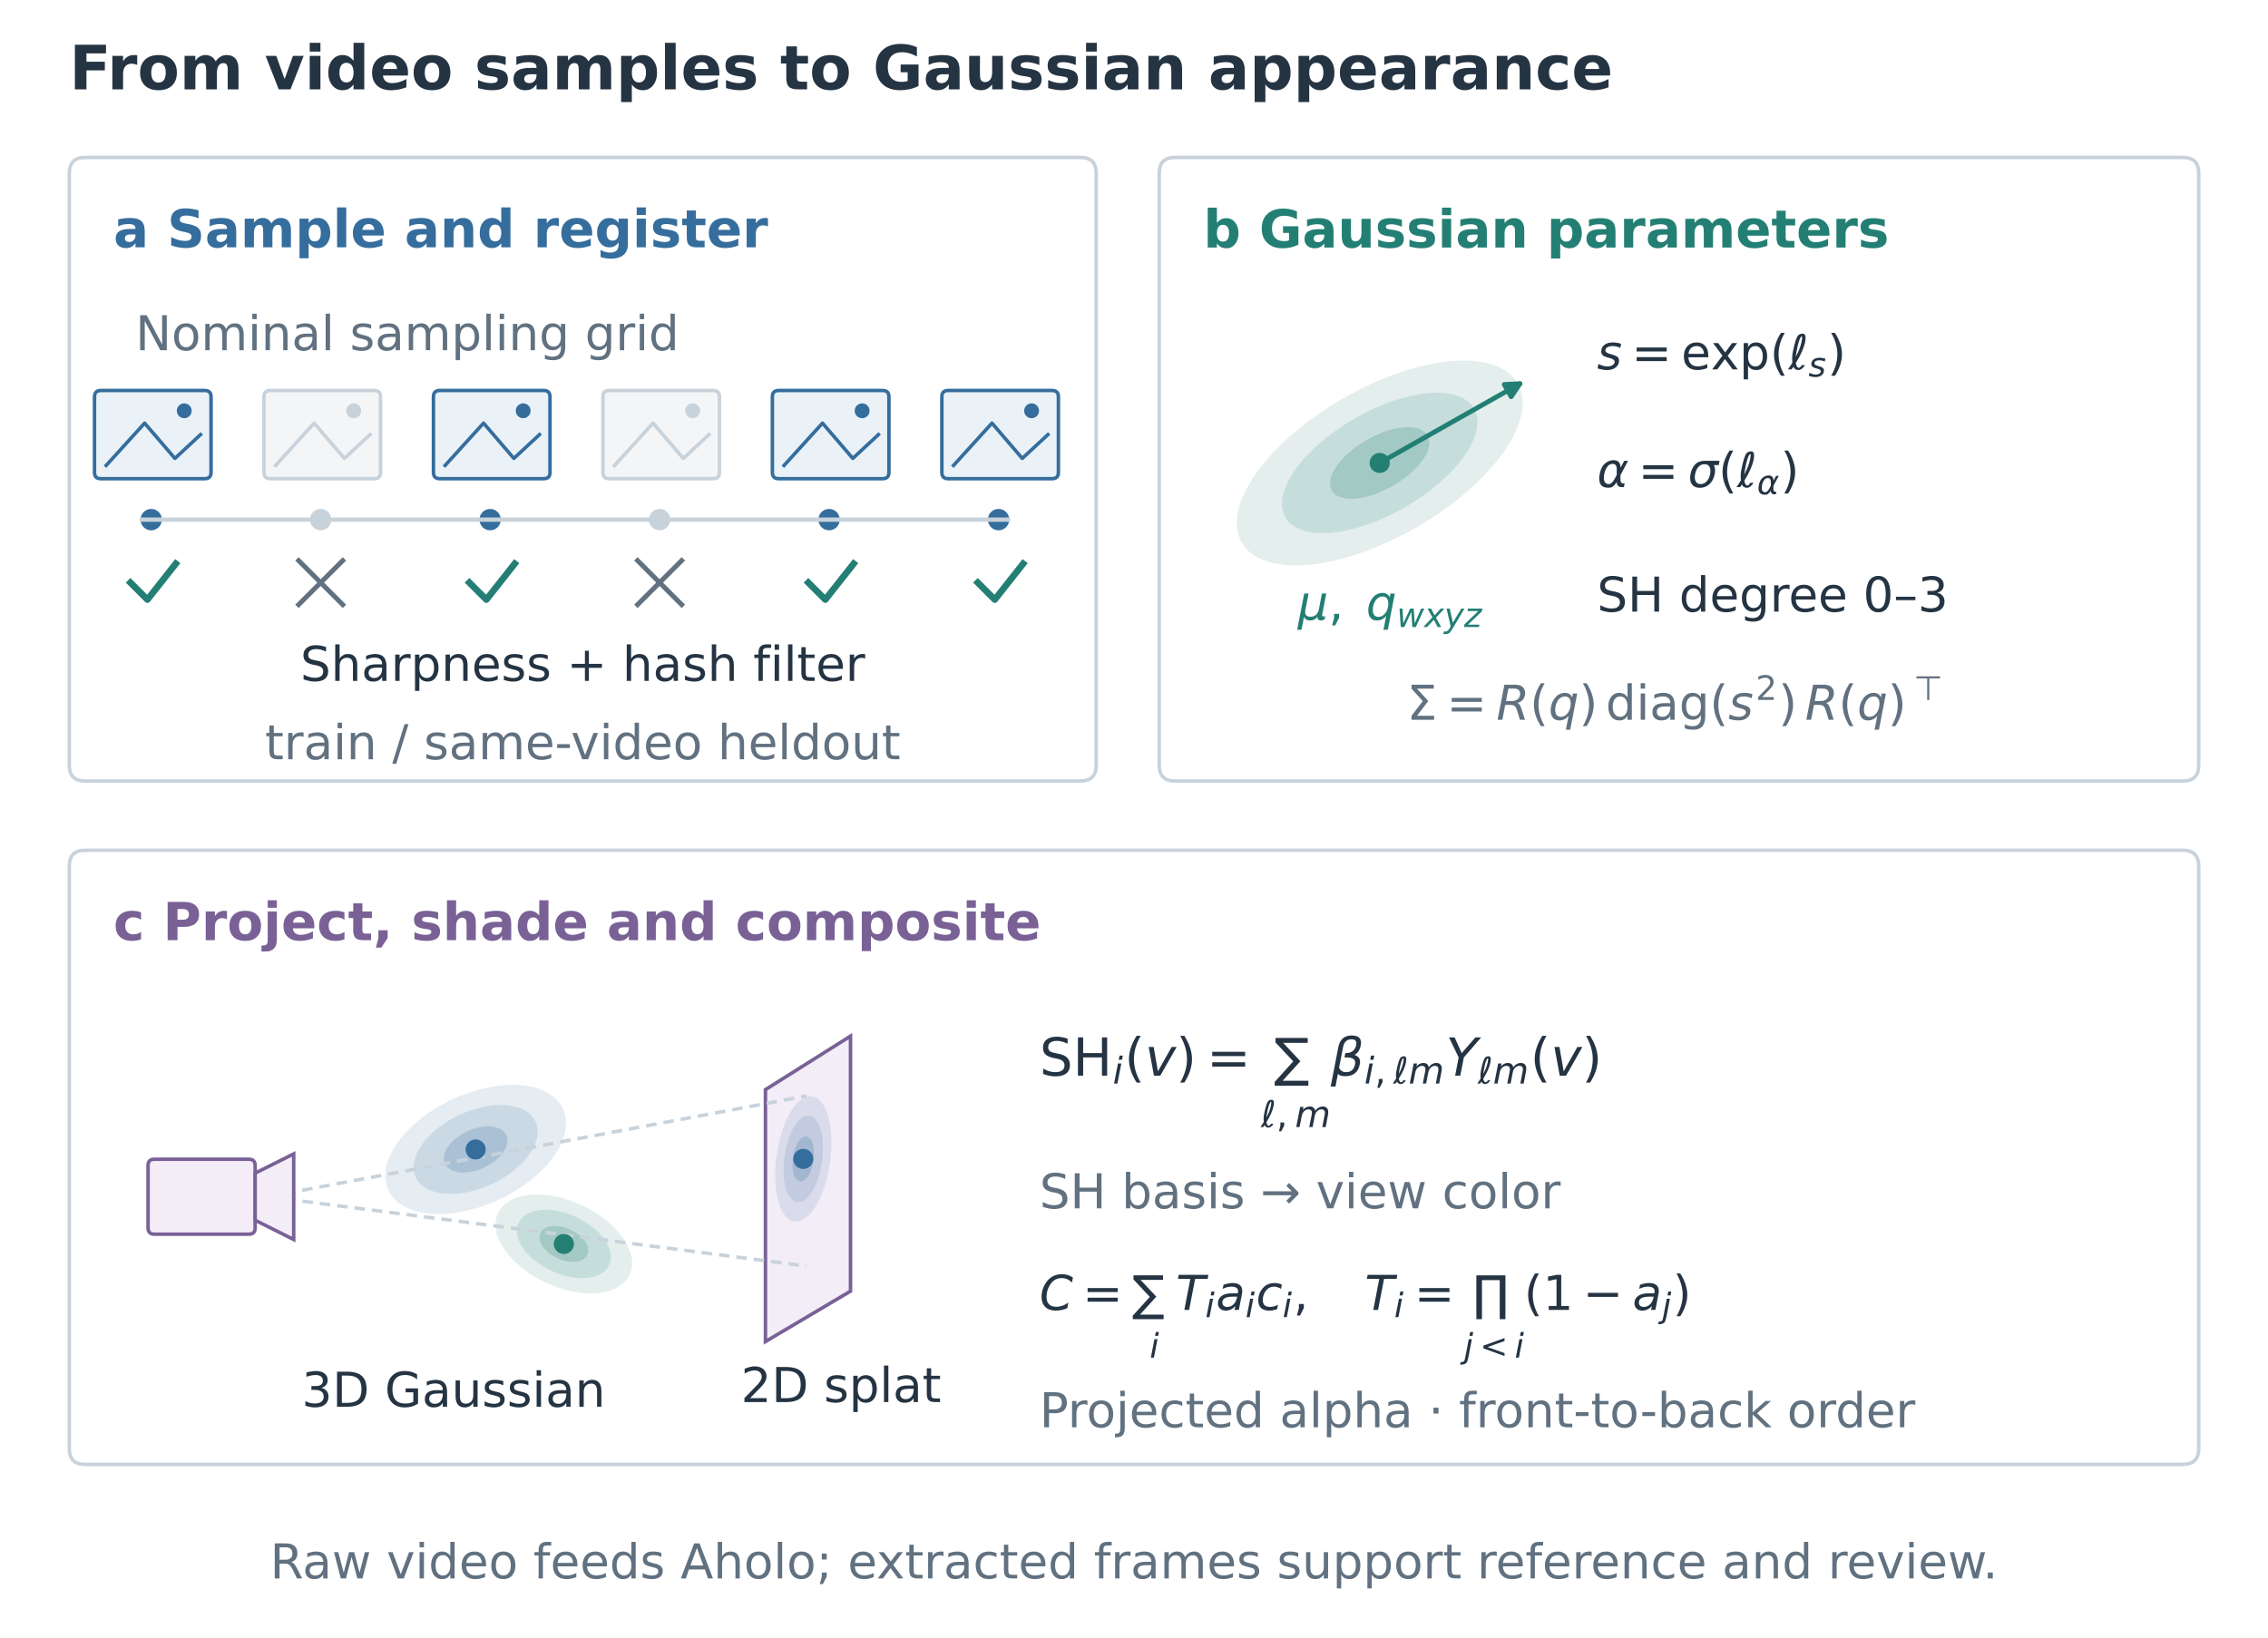
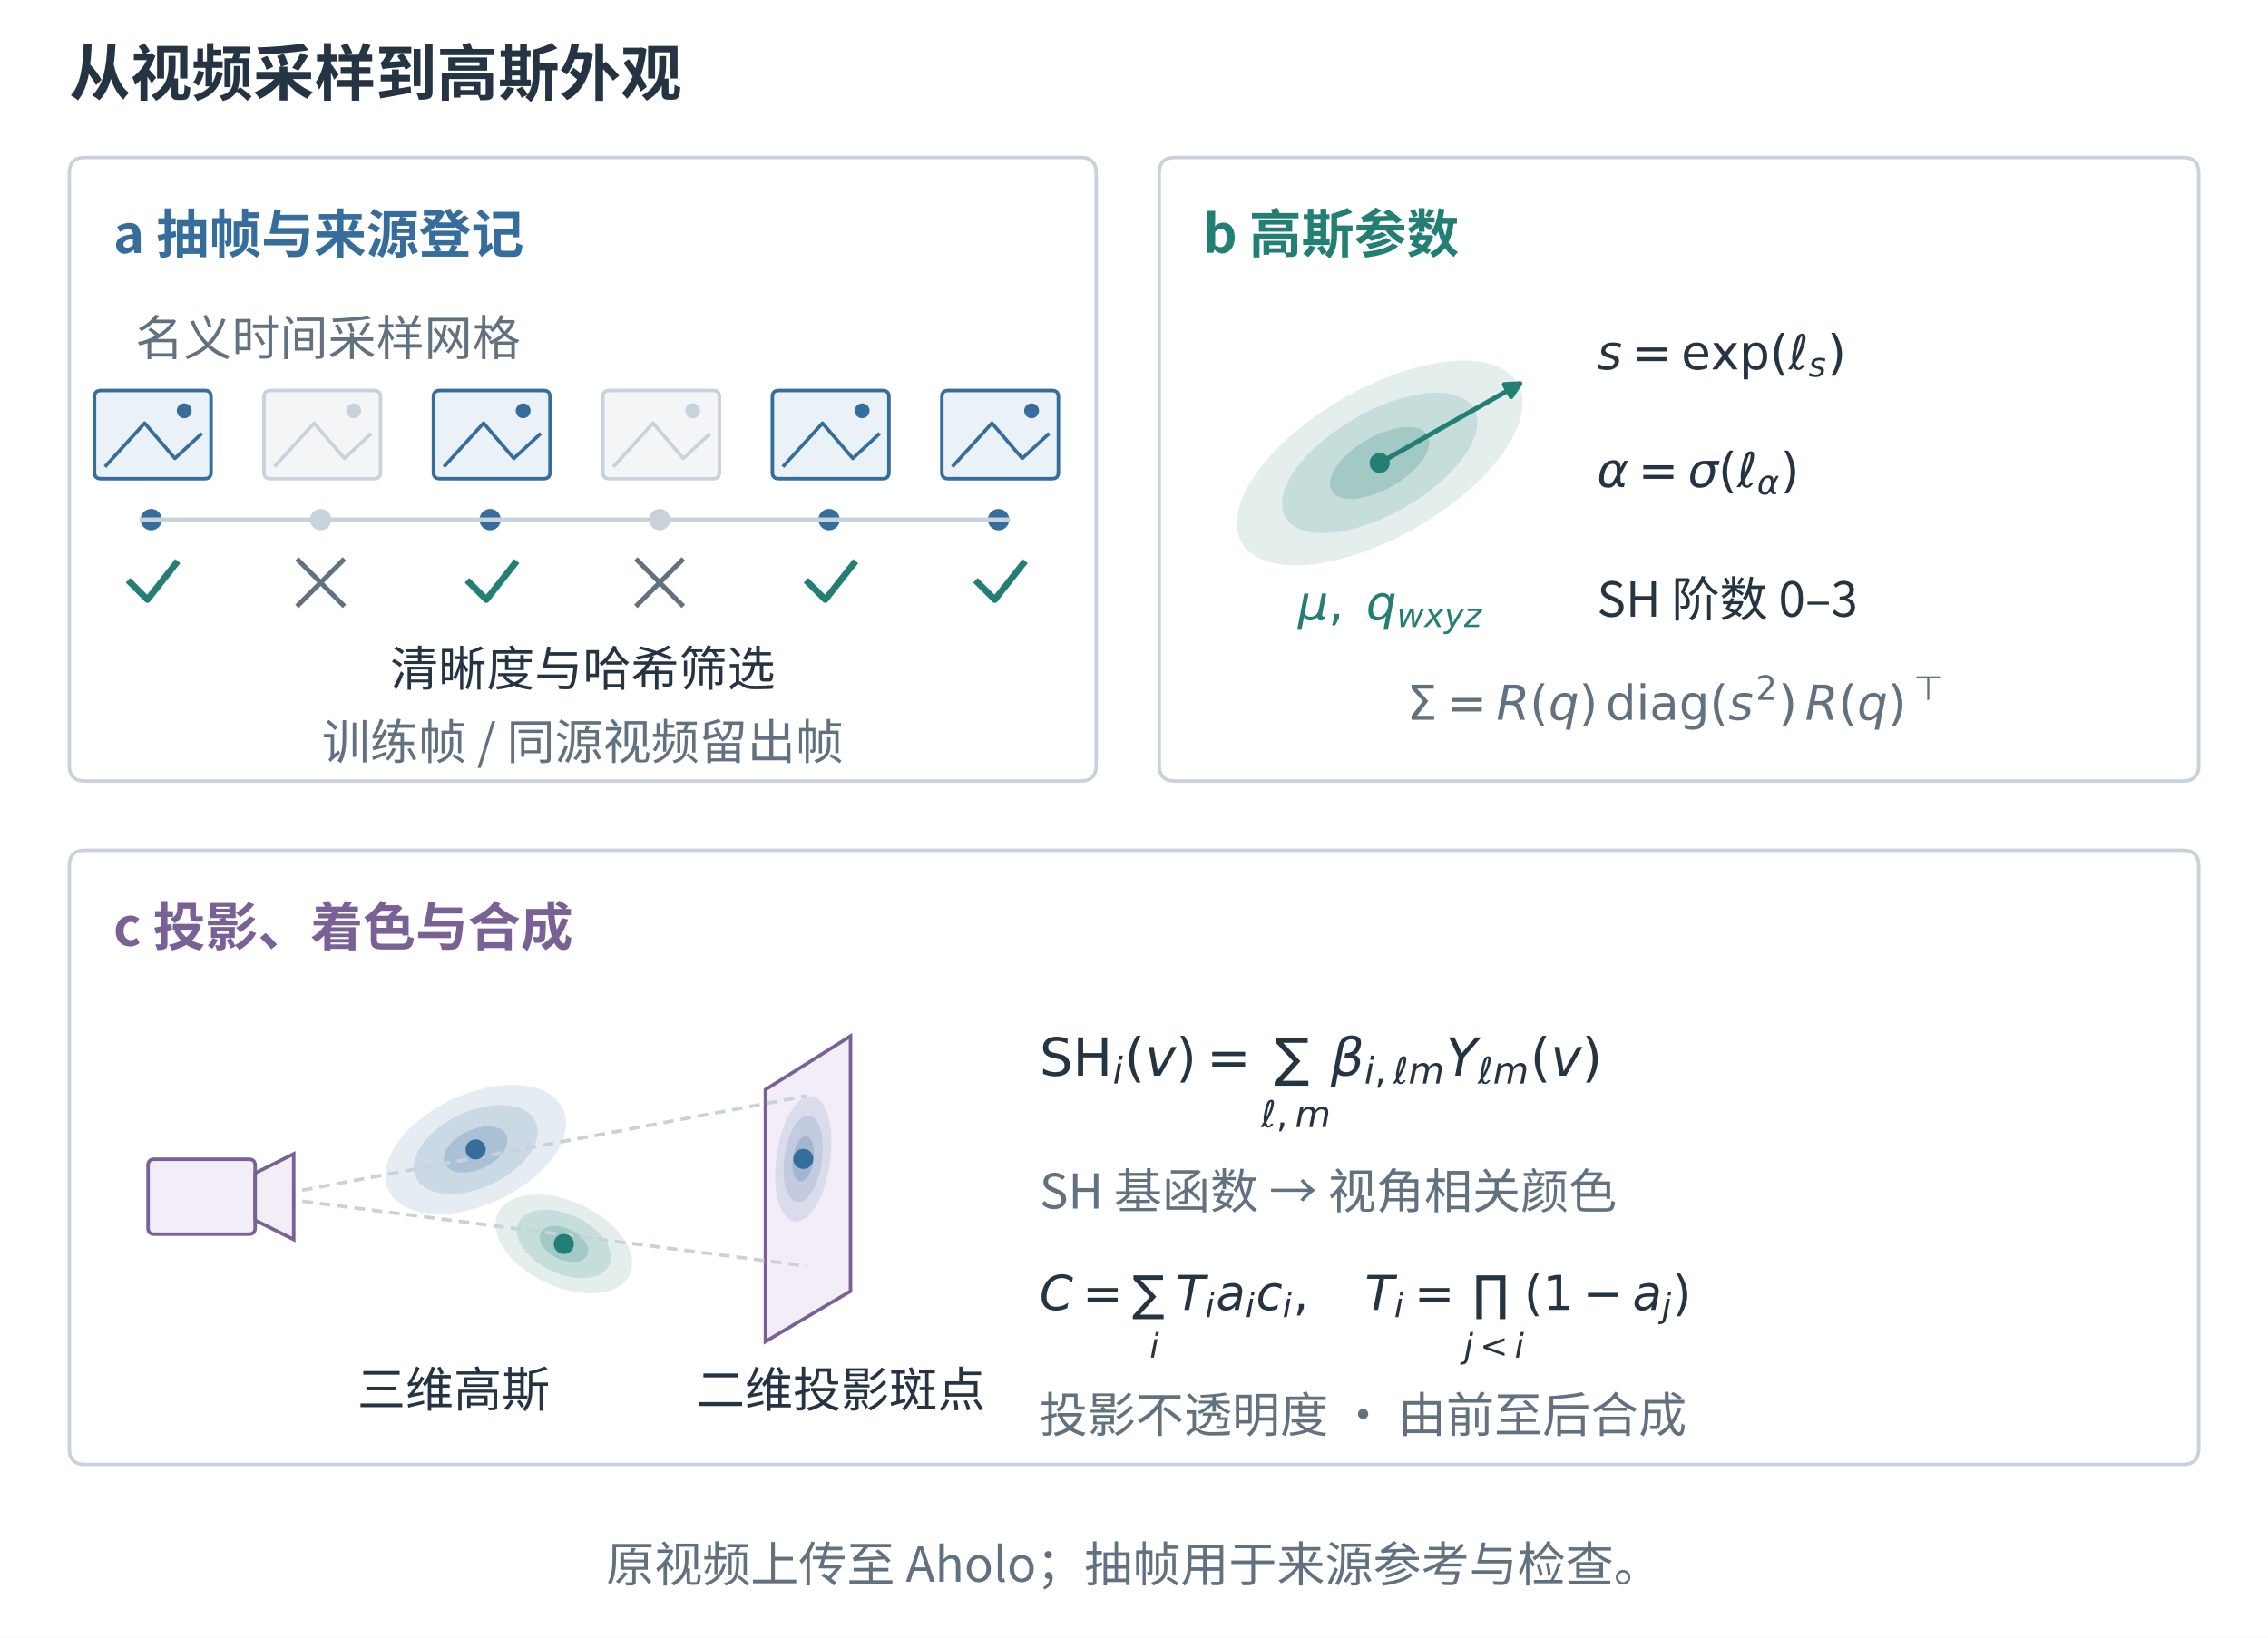
<svg xmlns="http://www.w3.org/2000/svg" width="518.4pt" height="374.4pt" viewBox="0 0 518.4 374.4" version="1.1">
  <defs>
    <style type="text/css">*{stroke-linejoin: round; stroke-linecap: butt}</style>
  </defs>
  <g id="figure_1">
    <g id="patch_1">
      <path d="M 0 374.4 L 518.4 374.4 L 518.4 0 L 0 0 z " style="fill: #ffffff" />
    </g>
    <g id="axes_1">
      <g id="patch_2">
        <path d="M 19.44 178.56 L 246.96 178.56 Q 250.56 178.56 250.56 174.96 L 250.56 39.6 Q 250.56 36 246.96 36 L 19.44 36 Q 15.84 36 15.84 39.6 L 15.84 174.96 Q 15.84 178.56 19.44 178.56 z " clip-path="url(#pab7b0f6d54)" style="fill: #ffffff; stroke: #c8d2db; stroke-width: 0.8; stroke-linejoin: miter" />
      </g>
      <g id="patch_3">
        <path d="M 268.56 178.56 L 498.96 178.56 Q 502.56 178.56 502.56 174.96 L 502.56 39.6 Q 502.56 36 498.96 36 L 268.56 36 Q 264.96 36 264.96 39.6 L 264.96 174.96 Q 264.96 178.56 268.56 178.56 z " clip-path="url(#pab7b0f6d54)" style="fill: #ffffff; stroke: #c8d2db; stroke-width: 0.8; stroke-linejoin: miter" />
      </g>
      <g id="patch_4">
        <path d="M 19.44 334.8 L 498.96 334.8 Q 502.56 334.8 502.56 331.2 L 502.56 198 Q 502.56 194.4 498.96 194.4 L 19.44 194.4 Q 15.84 194.4 15.84 198 L 15.84 331.2 Q 15.84 334.8 19.44 334.8 z " clip-path="url(#pab7b0f6d54)" style="fill: #ffffff; stroke: #c8d2db; stroke-width: 0.8; stroke-linejoin: miter" />
      </g>
      <g id="patch_5">
        <path d="M 23.04 109.44 L 46.8 109.44 Q 48.24 109.44 48.24 108 L 48.24 90.72 Q 48.24 89.28 46.8 89.28 L 23.04 89.28 Q 21.6 89.28 21.6 90.72 L 21.6 108 Q 21.6 109.44 23.04 109.44 z " clip-path="url(#pab7b0f6d54)" style="fill: #eaf2f8; stroke: #356d9d; stroke-width: 0.8; stroke-linejoin: miter" />
      </g>
      <g id="patch_6">
        <path d="M 34.56 120.744 C 35.076 120.744 35.57 120.539 35.935 120.175 C 36.299 119.81 36.504 119.316 36.504 118.8 C 36.504 118.284 36.299 117.79 35.935 117.425 C 35.57 117.061 35.076 116.856 34.56 116.856 C 34.044 116.856 33.55 117.061 33.185 117.425 C 32.821 117.79 32.616 118.284 32.616 118.8 C 32.616 119.316 32.821 119.81 33.185 120.175 C 33.55 120.539 34.044 120.744 34.56 120.744 z " clip-path="url(#pab7b0f6d54)" style="fill: #356d9d; stroke: #356d9d; stroke-linejoin: miter" />
      </g>
      <g id="patch_7">
        <path d="M 61.776 109.44 L 85.536 109.44 Q 86.976 109.44 86.976 108 L 86.976 90.72 Q 86.976 89.28 85.536 89.28 L 61.776 89.28 Q 60.336 89.28 60.336 90.72 L 60.336 108 Q 60.336 109.44 61.776 109.44 z " clip-path="url(#pab7b0f6d54)" style="fill: #f3f5f7; stroke: #c8d2db; stroke-width: 0.8; stroke-linejoin: miter" />
      </g>
      <g id="patch_8">
        <path d="M 73.296 120.744 C 73.812 120.744 74.306 120.539 74.671 120.175 C 75.035 119.81 75.24 119.316 75.24 118.8 C 75.24 118.284 75.035 117.79 74.671 117.425 C 74.306 117.061 73.812 116.856 73.296 116.856 C 72.78 116.856 72.286 117.061 71.921 117.425 C 71.557 117.79 71.352 118.284 71.352 118.8 C 71.352 119.316 71.557 119.81 71.921 120.175 C 72.286 120.539 72.78 120.744 73.296 120.744 z " clip-path="url(#pab7b0f6d54)" style="fill: #c8d2db; stroke: #c8d2db; stroke-linejoin: miter" />
      </g>
      <g id="patch_9">
        <path d="M 100.512 109.44 L 124.272 109.44 Q 125.712 109.44 125.712 108 L 125.712 90.72 Q 125.712 89.28 124.272 89.28 L 100.512 89.28 Q 99.072 89.28 99.072 90.72 L 99.072 108 Q 99.072 109.44 100.512 109.44 z " clip-path="url(#pab7b0f6d54)" style="fill: #eaf2f8; stroke: #356d9d; stroke-width: 0.8; stroke-linejoin: miter" />
      </g>
      <g id="patch_10">
        <path d="M 112.032 120.744 C 112.548 120.744 113.042 120.539 113.407 120.175 C 113.771 119.81 113.976 119.316 113.976 118.8 C 113.976 118.284 113.771 117.79 113.407 117.425 C 113.042 117.061 112.548 116.856 112.032 116.856 C 111.516 116.856 111.022 117.061 110.657 117.425 C 110.293 117.79 110.088 118.284 110.088 118.8 C 110.088 119.316 110.293 119.81 110.657 120.175 C 111.022 120.539 111.516 120.744 112.032 120.744 z " clip-path="url(#pab7b0f6d54)" style="fill: #356d9d; stroke: #356d9d; stroke-linejoin: miter" />
      </g>
      <g id="patch_11">
        <path d="M 139.248 109.44 L 163.008 109.44 Q 164.448 109.44 164.448 108 L 164.448 90.72 Q 164.448 89.28 163.008 89.28 L 139.248 89.28 Q 137.808 89.28 137.808 90.72 L 137.808 108 Q 137.808 109.44 139.248 109.44 z " clip-path="url(#pab7b0f6d54)" style="fill: #f3f5f7; stroke: #c8d2db; stroke-width: 0.8; stroke-linejoin: miter" />
      </g>
      <g id="patch_12">
        <path d="M 150.768 120.744 C 151.284 120.744 151.778 120.539 152.143 120.175 C 152.507 119.81 152.712 119.316 152.712 118.8 C 152.712 118.284 152.507 117.79 152.143 117.425 C 151.778 117.061 151.284 116.856 150.768 116.856 C 150.252 116.856 149.758 117.061 149.393 117.425 C 149.029 117.79 148.824 118.284 148.824 118.8 C 148.824 119.316 149.029 119.81 149.393 120.175 C 149.758 120.539 150.252 120.744 150.768 120.744 z " clip-path="url(#pab7b0f6d54)" style="fill: #c8d2db; stroke: #c8d2db; stroke-linejoin: miter" />
      </g>
      <g id="patch_13">
        <path d="M 177.984 109.44 L 201.744 109.44 Q 203.184 109.44 203.184 108 L 203.184 90.72 Q 203.184 89.28 201.744 89.28 L 177.984 89.28 Q 176.544 89.28 176.544 90.72 L 176.544 108 Q 176.544 109.44 177.984 109.44 z " clip-path="url(#pab7b0f6d54)" style="fill: #eaf2f8; stroke: #356d9d; stroke-width: 0.8; stroke-linejoin: miter" />
      </g>
      <g id="patch_14">
        <path d="M 189.504 120.744 C 190.02 120.744 190.514 120.539 190.879 120.175 C 191.243 119.81 191.448 119.316 191.448 118.8 C 191.448 118.284 191.243 117.79 190.879 117.425 C 190.514 117.061 190.02 116.856 189.504 116.856 C 188.988 116.856 188.494 117.061 188.129 117.425 C 187.765 117.79 187.56 118.284 187.56 118.8 C 187.56 119.316 187.765 119.81 188.129 120.175 C 188.494 120.539 188.988 120.744 189.504 120.744 z " clip-path="url(#pab7b0f6d54)" style="fill: #356d9d; stroke: #356d9d; stroke-linejoin: miter" />
      </g>
      <g id="patch_15">
        <path d="M 216.72 109.44 L 240.48 109.44 Q 241.92 109.44 241.92 108 L 241.92 90.72 Q 241.92 89.28 240.48 89.28 L 216.72 89.28 Q 215.28 89.28 215.28 90.72 L 215.28 108 Q 215.28 109.44 216.72 109.44 z " clip-path="url(#pab7b0f6d54)" style="fill: #eaf2f8; stroke: #356d9d; stroke-width: 0.8; stroke-linejoin: miter" />
      </g>
      <g id="patch_16">
        <path d="M 228.24 120.744 C 228.756 120.744 229.25 120.539 229.615 120.175 C 229.979 119.81 230.184 119.316 230.184 118.8 C 230.184 118.284 229.979 117.79 229.615 117.425 C 229.25 117.061 228.756 116.856 228.24 116.856 C 227.724 116.856 227.23 117.061 226.865 117.425 C 226.501 117.79 226.296 118.284 226.296 118.8 C 226.296 119.316 226.501 119.81 226.865 120.175 C 227.23 120.539 227.724 120.744 228.24 120.744 z " clip-path="url(#pab7b0f6d54)" style="fill: #356d9d; stroke: #356d9d; stroke-linejoin: miter" />
      </g>
      <g id="patch_17">
        <path d="M 35.28 282.168 L 56.88 282.168 Q 58.32 282.168 58.32 280.728 L 58.32 266.472 Q 58.32 265.032 56.88 265.032 L 35.28 265.032 Q 33.84 265.032 33.84 266.472 L 33.84 280.728 Q 33.84 282.168 35.28 282.168 z " clip-path="url(#pab7b0f6d54)" style="fill: #f2edf7; stroke: #796196; stroke-width: 0.8; stroke-linejoin: miter" />
      </g>
      <g id="patch_18">
        <path d="M 174.96 306.72 L 194.4 295.2 L 194.4 236.88 L 174.96 249.12 z " clip-path="url(#pab7b0f6d54)" style="fill: #f2edf7; stroke: #796196; stroke-width: 0.8; stroke-linejoin: miter" />
      </g>
      <g id="line2d_1">
        <path d="M 32.4 118.8 L 230.4 118.8 " clip-path="url(#pab7b0f6d54)" style="fill: none; stroke: #c8d2db; stroke-linecap: square" />
      </g>
      <g id="line2d_2">
        <path d="M 24.264 106.416 L 33.055 96.739 L 39.982 104.803 L 45.842 99.36 " clip-path="url(#pab7b0f6d54)" style="fill: none; stroke: #356d9d; stroke-width: 0.8; stroke-linecap: square" />
      </g>
      <g id="line2d_3">
        <path d="M 63 106.416 L 71.791 96.739 L 78.718 104.803 L 84.578 99.36 " clip-path="url(#pab7b0f6d54)" style="fill: none; stroke: #c8d2db; stroke-width: 0.8; stroke-linecap: square" />
      </g>
      <g id="line2d_4">
        <path d="M 101.736 106.416 L 110.527 96.739 L 117.454 104.803 L 123.314 99.36 " clip-path="url(#pab7b0f6d54)" style="fill: none; stroke: #356d9d; stroke-width: 0.8; stroke-linecap: square" />
      </g>
      <g id="line2d_5">
        <path d="M 140.472 106.416 L 149.263 96.739 L 156.19 104.803 L 162.05 99.36 " clip-path="url(#pab7b0f6d54)" style="fill: none; stroke: #c8d2db; stroke-width: 0.8; stroke-linecap: square" />
      </g>
      <g id="line2d_6">
        <path d="M 179.208 106.416 L 187.999 96.739 L 194.926 104.803 L 200.786 99.36 " clip-path="url(#pab7b0f6d54)" style="fill: none; stroke: #356d9d; stroke-width: 0.8; stroke-linecap: square" />
      </g>
      <g id="line2d_7">
        <path d="M 217.944 106.416 L 226.735 96.739 L 233.662 104.803 L 239.522 99.36 " clip-path="url(#pab7b0f6d54)" style="fill: none; stroke: #356d9d; stroke-width: 0.8; stroke-linecap: square" />
      </g>
      <g id="patch_19">
        <path d="M 323.64 120.181 C 331.908 115.408 338.966 109.318 343.26 103.253 C 347.554 97.188 348.733 91.643 346.537 87.84 C 344.341 84.037 338.95 82.285 331.551 82.971 C 324.151 83.657 315.348 86.725 307.08 91.499 C 298.812 96.272 291.754 102.362 287.46 108.427 C 283.166 114.492 281.987 120.037 284.183 123.84 C 286.379 127.643 291.77 129.395 299.169 128.709 C 306.569 128.023 315.372 124.955 323.64 120.181 z " clip-path="url(#pab7b0f6d54)" style="fill: #237f74; opacity: 0.13; stroke: #237f74; stroke-width: 0.8; stroke-linejoin: miter" />
      </g>
      <g id="patch_20">
        <path d="M 320.99 115.592 C 326.613 112.346 331.412 108.205 334.332 104.081 C 337.252 99.957 338.054 96.186 336.56 93.6 C 335.067 91.014 331.401 89.823 326.37 90.289 C 321.338 90.756 315.352 92.842 309.73 96.088 C 304.107 99.334 299.308 103.475 296.388 107.599 C 293.468 111.723 292.666 115.494 294.16 118.08 C 295.653 120.666 299.319 121.857 304.35 121.391 C 309.382 120.924 315.368 118.838 320.99 115.592 z " clip-path="url(#pab7b0f6d54)" style="fill: #237f74; opacity: 0.15; stroke: #237f74; stroke-width: 0.8; stroke-linejoin: miter" />
      </g>
      <g id="patch_21">
        <path d="M 318.175 110.716 C 320.986 109.093 323.386 107.022 324.846 104.96 C 326.306 102.898 326.707 101.013 325.96 99.72 C 325.214 98.427 323.381 97.831 320.865 98.065 C 318.349 98.298 315.356 99.341 312.545 100.964 C 309.734 102.587 307.334 104.658 305.874 106.72 C 304.414 108.782 304.013 110.667 304.76 111.96 C 305.506 113.253 307.339 113.849 309.855 113.615 C 312.371 113.382 315.364 112.339 318.175 110.716 z " clip-path="url(#pab7b0f6d54)" style="fill: #237f74; opacity: 0.22; stroke: #237f74; stroke-width: 0.8; stroke-linejoin: miter" />
      </g>
      <g id="patch_22">
        <path d="M 113.893 273.893 C 119.085 271.472 123.519 267.981 126.22 264.189 C 128.921 260.397 129.668 256.613 128.296 253.671 C 126.924 250.729 123.546 248.869 118.905 248.501 C 114.264 248.133 108.739 249.286 103.547 251.707 C 98.355 254.128 93.921 257.619 91.22 261.411 C 88.519 265.203 87.772 268.987 89.144 271.929 C 90.516 274.871 93.894 276.731 98.535 277.099 C 103.176 277.467 108.701 276.314 113.893 273.893 z " clip-path="url(#pab7b0f6d54)" style="fill: #356d9d; opacity: 0.13; stroke: #356d9d; stroke-width: 0.8; stroke-linejoin: miter" />
      </g>
      <g id="patch_23">
        <path d="M 112.238 270.343 C 115.768 268.697 118.783 266.323 120.62 263.745 C 122.457 261.166 122.965 258.593 122.032 256.593 C 121.099 254.592 118.802 253.327 115.646 253.077 C 112.49 252.826 108.733 253.61 105.202 255.257 C 101.672 256.903 98.657 259.277 96.82 261.855 C 94.983 264.434 94.475 267.007 95.408 269.007 C 96.341 271.008 98.638 272.273 101.794 272.523 C 104.95 272.774 108.707 271.99 112.238 270.343 z " clip-path="url(#pab7b0f6d54)" style="fill: #356d9d; opacity: 0.15; stroke: #356d9d; stroke-width: 0.8; stroke-linejoin: miter" />
      </g>
      <g id="patch_24">
        <path d="M 110.479 266.572 C 112.244 265.749 113.752 264.562 114.67 263.272 C 115.588 261.983 115.842 260.697 115.376 259.696 C 114.909 258.696 113.761 258.064 112.183 257.938 C 110.605 257.813 108.726 258.205 106.961 259.028 C 105.196 259.851 103.688 261.038 102.77 262.328 C 101.852 263.617 101.598 264.903 102.064 265.904 C 102.531 266.904 103.679 267.536 105.257 267.662 C 106.835 267.787 108.714 267.395 110.479 266.572 z " clip-path="url(#pab7b0f6d54)" style="fill: #356d9d; opacity: 0.22; stroke: #356d9d; stroke-width: 0.8; stroke-linejoin: miter" />
      </g>
      <g id="patch_25">
        <path d="M 124.924 292.883 C 128.818 294.699 132.97 295.546 136.465 295.24 C 139.96 294.933 142.513 293.496 143.562 291.246 C 144.611 288.997 144.07 286.117 142.059 283.243 C 140.047 280.368 136.729 277.733 132.836 275.917 C 128.942 274.101 124.79 273.254 121.295 273.56 C 117.8 273.867 115.247 275.304 114.198 277.554 C 113.149 279.803 113.69 282.683 115.701 285.557 C 117.713 288.432 121.031 291.067 124.924 292.883 z " clip-path="url(#pab7b0f6d54)" style="fill: #237f74; opacity: 0.13; stroke: #237f74; stroke-width: 0.8; stroke-linejoin: miter" />
      </g>
      <g id="patch_26">
        <path d="M 126.19 290.168 C 128.838 291.403 131.661 291.98 134.038 291.771 C 136.414 291.562 138.151 290.585 138.864 289.056 C 139.577 287.526 139.21 285.568 137.842 283.613 C 136.474 281.658 134.218 279.866 131.57 278.632 C 128.922 277.397 126.099 276.82 123.722 277.029 C 121.346 277.238 119.609 278.215 118.896 279.744 C 118.183 281.274 118.55 283.232 119.918 285.187 C 121.286 287.142 123.542 288.934 126.19 290.168 z " clip-path="url(#pab7b0f6d54)" style="fill: #237f74; opacity: 0.15; stroke: #237f74; stroke-width: 0.8; stroke-linejoin: miter" />
      </g>
      <g id="patch_27">
        <path d="M 127.535 287.284 C 128.859 287.902 130.27 288.19 131.459 288.085 C 132.647 287.981 133.515 287.493 133.872 286.728 C 134.229 285.963 134.045 284.984 133.361 284.007 C 132.677 283.029 131.549 282.133 130.225 281.516 C 128.901 280.898 127.49 280.61 126.301 280.715 C 125.113 280.819 124.245 281.307 123.888 282.072 C 123.531 282.837 123.715 283.816 124.399 284.793 C 125.083 285.771 126.211 286.667 127.535 287.284 z " clip-path="url(#pab7b0f6d54)" style="fill: #237f74; opacity: 0.22; stroke: #237f74; stroke-width: 0.8; stroke-linejoin: miter" />
      </g>
      <g id="line2d_8">
        <path d="M 61.2 273.6 L 184.32 250.56 " clip-path="url(#pab7b0f6d54)" style="fill: none; stroke-dasharray: 2.4,1.6; stroke-dashoffset: 0; stroke: #c8d2db; stroke-width: 0.8" />
      </g>
      <g id="line2d_9">
        <path d="M 61.2 273.6 L 184.32 289.44 " clip-path="url(#pab7b0f6d54)" style="fill: none; stroke-dasharray: 2.4,1.6; stroke-dashoffset: 0; stroke: #c8d2db; stroke-width: 0.8" />
      </g>
      <g id="patch_28">
        <path d="M 181.646 278.863 C 183.159 279.076 184.816 277.815 186.252 275.358 C 187.688 272.901 188.786 269.449 189.304 265.762 C 189.822 262.074 189.718 258.453 189.015 255.696 C 188.312 252.938 187.067 251.269 185.554 251.057 C 184.041 250.844 182.384 252.105 180.948 254.562 C 179.512 257.019 178.414 260.471 177.896 264.158 C 177.378 267.846 177.482 271.467 178.185 274.224 C 178.888 276.982 180.133 278.651 181.646 278.863 z " clip-path="url(#pab7b0f6d54)" style="fill: #356d9d; opacity: 0.13; stroke: #356d9d; stroke-width: 0.8; stroke-linejoin: miter" />
      </g>
      <g id="patch_29">
        <path d="M 182.271 274.414 C 183.3 274.559 184.427 273.701 185.403 272.031 C 186.38 270.36 187.126 268.012 187.479 265.505 C 187.831 262.998 187.76 260.535 187.282 258.66 C 186.804 256.785 185.957 255.65 184.929 255.506 C 183.9 255.361 182.773 256.219 181.797 257.889 C 180.82 259.56 180.074 261.908 179.721 264.415 C 179.369 266.922 179.44 269.385 179.918 271.26 C 180.396 273.135 181.243 274.27 182.271 274.414 z " clip-path="url(#pab7b0f6d54)" style="fill: #356d9d; opacity: 0.15; stroke: #356d9d; stroke-width: 0.8; stroke-linejoin: miter" />
      </g>
      <g id="patch_30">
        <path d="M 182.936 269.687 C 183.45 269.759 184.013 269.331 184.502 268.495 C 184.99 267.66 185.363 266.486 185.539 265.233 C 185.716 263.979 185.68 262.748 185.441 261.81 C 185.202 260.873 184.779 260.305 184.264 260.233 C 183.75 260.161 183.187 260.589 182.698 261.425 C 182.21 262.26 181.837 263.434 181.661 264.687 C 181.484 265.941 181.52 267.172 181.759 268.11 C 181.998 269.047 182.421 269.615 182.936 269.687 z " clip-path="url(#pab7b0f6d54)" style="fill: #356d9d; opacity: 0.22; stroke: #356d9d; stroke-width: 0.8; stroke-linejoin: miter" />
      </g>
      <g id="patch_31">
        <path d="M 42.113 95.116 C 42.431 95.116 42.736 94.989 42.96 94.764 C 43.185 94.54 43.312 94.235 43.312 93.917 C 43.312 93.599 43.185 93.294 42.96 93.069 C 42.736 92.844 42.431 92.718 42.113 92.718 C 41.795 92.718 41.49 92.844 41.265 93.069 C 41.04 93.294 40.914 93.599 40.914 93.917 C 40.914 94.235 41.04 94.54 41.265 94.764 C 41.49 94.989 41.795 95.116 42.113 95.116 z " clip-path="url(#pab7b0f6d54)" style="fill: #356d9d; stroke: #356d9d; stroke-linejoin: miter" />
      </g>
      <g id="patch_32">
        <path d="M 80.849 95.116 C 81.167 95.116 81.472 94.989 81.696 94.764 C 81.921 94.54 82.048 94.235 82.048 93.917 C 82.048 93.599 81.921 93.294 81.696 93.069 C 81.472 92.844 81.167 92.718 80.849 92.718 C 80.531 92.718 80.226 92.844 80.001 93.069 C 79.776 93.294 79.65 93.599 79.65 93.917 C 79.65 94.235 79.776 94.54 80.001 94.764 C 80.226 94.989 80.531 95.116 80.849 95.116 z " clip-path="url(#pab7b0f6d54)" style="fill: #c8d2db; stroke: #c8d2db; stroke-linejoin: miter" />
      </g>
      <g id="patch_33">
        <path d="M 119.585 95.116 C 119.903 95.116 120.208 94.989 120.432 94.764 C 120.657 94.54 120.784 94.235 120.784 93.917 C 120.784 93.599 120.657 93.294 120.432 93.069 C 120.208 92.844 119.903 92.718 119.585 92.718 C 119.267 92.718 118.962 92.844 118.737 93.069 C 118.512 93.294 118.386 93.599 118.386 93.917 C 118.386 94.235 118.512 94.54 118.737 94.764 C 118.962 94.989 119.267 95.116 119.585 95.116 z " clip-path="url(#pab7b0f6d54)" style="fill: #356d9d; stroke: #356d9d; stroke-linejoin: miter" />
      </g>
      <g id="patch_34">
        <path d="M 158.321 95.116 C 158.639 95.116 158.944 94.989 159.168 94.764 C 159.393 94.54 159.52 94.235 159.52 93.917 C 159.52 93.599 159.393 93.294 159.168 93.069 C 158.944 92.844 158.639 92.718 158.321 92.718 C 158.003 92.718 157.698 92.844 157.473 93.069 C 157.248 93.294 157.122 93.599 157.122 93.917 C 157.122 94.235 157.248 94.54 157.473 94.764 C 157.698 94.989 158.003 95.116 158.321 95.116 z " clip-path="url(#pab7b0f6d54)" style="fill: #c8d2db; stroke: #c8d2db; stroke-linejoin: miter" />
      </g>
      <g id="patch_35">
        <path d="M 197.057 95.116 C 197.375 95.116 197.68 94.989 197.904 94.764 C 198.129 94.54 198.256 94.235 198.256 93.917 C 198.256 93.599 198.129 93.294 197.904 93.069 C 197.68 92.844 197.375 92.718 197.057 92.718 C 196.739 92.718 196.434 92.844 196.209 93.069 C 195.984 93.294 195.858 93.599 195.858 93.917 C 195.858 94.235 195.984 94.54 196.209 94.764 C 196.434 94.989 196.739 95.116 197.057 95.116 z " clip-path="url(#pab7b0f6d54)" style="fill: #356d9d; stroke: #356d9d; stroke-linejoin: miter" />
      </g>
      <g id="patch_36">
        <path d="M 235.793 95.116 C 236.111 95.116 236.416 94.989 236.64 94.764 C 236.865 94.54 236.992 94.235 236.992 93.917 C 236.992 93.599 236.865 93.294 236.64 93.069 C 236.416 92.844 236.111 92.718 235.793 92.718 C 235.475 92.718 235.17 92.844 234.945 93.069 C 234.72 93.294 234.594 93.599 234.594 93.917 C 234.594 94.235 234.72 94.54 234.945 94.764 C 235.17 94.989 235.475 95.116 235.793 95.116 z " clip-path="url(#pab7b0f6d54)" style="fill: #356d9d; stroke: #356d9d; stroke-linejoin: miter" />
      </g>
      <g id="patch_37">
        <path d="M 58.32 278.986 L 67.133 283.392 L 67.133 263.808 L 58.32 268.214 z " clip-path="url(#pab7b0f6d54)" style="fill: #f2edf7; stroke: #796196; stroke-width: 0.8; stroke-linejoin: miter" />
      </g>
      <g id="patch_38">
        <path d="M 315.36 105.84 L 347.409 87.725 " clip-path="url(#pab7b0f6d54)" style="fill: none; stroke: #237f74; stroke-width: 1.1; stroke-linecap: round" />
        <path d="M 343.836 87.907 L 347.409 87.725 L 345.411 90.693 z " clip-path="url(#pab7b0f6d54)" style="fill: #237f74; stroke: #237f74; stroke-width: 1.1; stroke-linecap: round" />
      </g>
      <g id="patch_39">
        <path d="M 315.36 107.64 C 315.837 107.64 316.295 107.45 316.633 107.113 C 316.97 106.775 317.16 106.317 317.16 105.84 C 317.16 105.363 316.97 104.905 316.633 104.567 C 316.295 104.23 315.837 104.04 315.36 104.04 C 314.883 104.04 314.425 104.23 314.087 104.567 C 313.75 104.905 313.56 105.363 313.56 105.84 C 313.56 106.317 313.75 106.775 314.087 107.113 C 314.425 107.45 314.883 107.64 315.36 107.64 z " clip-path="url(#pab7b0f6d54)" style="fill: #237f74; stroke: #237f74; stroke-linejoin: miter" />
      </g>
      <g id="patch_40">
        <path d="M 108.72 264.6 C 109.197 264.6 109.655 264.41 109.993 264.073 C 110.33 263.735 110.52 263.277 110.52 262.8 C 110.52 262.323 110.33 261.865 109.993 261.527 C 109.655 261.19 109.197 261 108.72 261 C 108.243 261 107.785 261.19 107.447 261.527 C 107.11 261.865 106.92 262.323 106.92 262.8 C 106.92 263.277 107.11 263.735 107.447 264.073 C 107.785 264.41 108.243 264.6 108.72 264.6 z " clip-path="url(#pab7b0f6d54)" style="fill: #356d9d; stroke: #356d9d; stroke-linejoin: miter" />
      </g>
      <g id="patch_41">
        <path d="M 128.88 286.2 C 129.357 286.2 129.815 286.01 130.153 285.673 C 130.49 285.335 130.68 284.877 130.68 284.4 C 130.68 283.923 130.49 283.465 130.153 283.127 C 129.815 282.79 129.357 282.6 128.88 282.6 C 128.403 282.6 127.945 282.79 127.607 283.127 C 127.27 283.465 127.08 283.923 127.08 284.4 C 127.08 284.877 127.27 285.335 127.607 285.673 C 127.945 286.01 128.403 286.2 128.88 286.2 z " clip-path="url(#pab7b0f6d54)" style="fill: #237f74; stroke: #237f74; stroke-linejoin: miter" />
      </g>
      <g id="patch_42">
        <path d="M 183.6 266.76 C 184.077 266.76 184.535 266.57 184.873 266.233 C 185.21 265.895 185.4 265.437 185.4 264.96 C 185.4 264.483 185.21 264.025 184.873 263.687 C 184.535 263.35 184.077 263.16 183.6 263.16 C 183.123 263.16 182.665 263.35 182.327 263.687 C 181.99 264.025 181.8 264.483 181.8 264.96 C 181.8 265.437 181.99 265.895 182.327 266.233 C 182.665 266.57 183.123 266.76 183.6 266.76 z " clip-path="url(#pab7b0f6d54)" style="fill: #356d9d; stroke: #356d9d; stroke-linejoin: miter" />
      </g>
      <g id="line2d_10">
        <path d="M 29.808 133.2 L 33.696 137.088 L 40.176 128.88 " clip-path="url(#pab7b0f6d54)" style="fill: none; stroke: #237f74; stroke-width: 1.5; stroke-linecap: square" />
      </g>
      <g id="line2d_11">
        <path d="M 68.256 138.24 L 78.336 128.16 " clip-path="url(#pab7b0f6d54)" style="fill: none; stroke: #617180; stroke-width: 1.1; stroke-linecap: square" />
      </g>
      <g id="line2d_12">
        <path d="M 68.256 128.16 L 78.336 138.24 " clip-path="url(#pab7b0f6d54)" style="fill: none; stroke: #617180; stroke-width: 1.1; stroke-linecap: square" />
      </g>
      <g id="line2d_13">
        <path d="M 107.28 133.2 L 111.168 137.088 L 117.648 128.88 " clip-path="url(#pab7b0f6d54)" style="fill: none; stroke: #237f74; stroke-width: 1.5; stroke-linecap: square" />
      </g>
      <g id="line2d_14">
        <path d="M 145.728 138.24 L 155.808 128.16 " clip-path="url(#pab7b0f6d54)" style="fill: none; stroke: #617180; stroke-width: 1.1; stroke-linecap: square" />
      </g>
      <g id="line2d_15">
        <path d="M 145.728 128.16 L 155.808 138.24 " clip-path="url(#pab7b0f6d54)" style="fill: none; stroke: #617180; stroke-width: 1.1; stroke-linecap: square" />
      </g>
      <g id="line2d_16">
        <path d="M 184.752 133.2 L 188.64 137.088 L 195.12 128.88 " clip-path="url(#pab7b0f6d54)" style="fill: none; stroke: #237f74; stroke-width: 1.5; stroke-linecap: square" />
      </g>
      <g id="line2d_17">
        <path d="M 223.488 133.2 L 227.376 137.088 L 233.856 128.88 " clip-path="url(#pab7b0f6d54)" style="fill: none; stroke: #237f74; stroke-width: 1.5; stroke-linecap: square" />
      </g>
      <g id="text_1">
-         <text style="font-weight: 700; font-size: 14px; font-family: 'DejaVu Sans'; text-anchor: start; fill: #253443" x="15.84" y="20.423" transform="rotate(-0 15.84 20.42312)">From video samples to Gaussian appearance</text>
+         <text style="font-weight: 700; font-size: 14px; font-family: 'Noto Sans CJK SC', 'DejaVu Sans'; text-anchor: start; fill: #253443" x="15.84" y="21.775" transform="rotate(-0 15.84 21.775)">从视频采样到高斯外观</text>
      </g>
      <g id="text_2">
-         <text style="font-size: 11px; font-family: 'DejaVu Sans'; text-anchor: middle; fill: #617180" x="259.2" y="360.875" transform="rotate(-0 259.2 360.8753)">Raw video feeds Aholo; extracted frames support reference and review.</text>
+         <text style="font-size: 11px; font-family: 'Noto Sans CJK SC', 'DejaVu Sans'; text-anchor: middle; fill: #617180" x="259.2" y="361.614" transform="rotate(-0 259.2 361.6135)">原视频上传至 Aholo；抽帧用于来源参考与检查。</text>
      </g>
      <g id="text_3">
-         <text style="font-weight: 700; font-size: 12px; font-family: 'DejaVu Sans'; text-anchor: start; fill: #356d9d" x="25.92" y="56.544" transform="rotate(-0 25.92 56.54438)">a  Sample and register</text>
+         <text style="font-weight: 700; font-size: 12px; font-family: 'Noto Sans CJK SC', 'DejaVu Sans'; text-anchor: start; fill: #356d9d" x="25.92" y="57.84" transform="rotate(-0 25.92 57.84)">a  抽帧与来源登记</text>
      </g>
      <g id="text_4">
-         <text style="font-weight: 700; font-size: 12px; font-family: 'DejaVu Sans'; text-anchor: start; fill: #237f74" x="275.04" y="56.591" transform="rotate(-0 275.04 56.59125)">b  Gaussian parameters</text>
+         <text style="font-weight: 700; font-size: 12px; font-family: 'Noto Sans CJK SC', 'DejaVu Sans'; text-anchor: start; fill: #237f74" x="275.04" y="57.78" transform="rotate(-0 275.04 57.78)">b  高斯参数</text>
      </g>
      <g id="text_5">
-         <text style="font-weight: 700; font-size: 12px; font-family: 'DejaVu Sans'; text-anchor: start; fill: #796196" x="25.92" y="214.944" transform="rotate(-0 25.92 214.9444)">c  Project, shade and composite</text>
+         <text style="font-weight: 700; font-size: 12px; font-family: 'Noto Sans CJK SC', 'DejaVu Sans'; text-anchor: start; fill: #796196" x="25.92" y="216.222" transform="rotate(-0 25.92 216.2222)">c  投影、着色与合成</text>
      </g>
      <g id="text_6">
-         <text style="font-size: 11px; font-family: 'DejaVu Sans'; text-anchor: start; fill: #617180" x="30.96" y="80.075" transform="rotate(-0 30.96 80.07531)">Nominal sampling grid</text>
+         <text style="font-size: 11px; font-family: 'Noto Sans CJK SC', 'DejaVu Sans'; text-anchor: start; fill: #617180" x="30.96" y="81.237" transform="rotate(-0 30.96 81.23719)">名义时间采样网格</text>
      </g>
      <g id="text_7">
-         <text style="font-size: 11px; font-family: 'DejaVu Sans'; text-anchor: middle; fill: #253443" x="133.2" y="155.675" transform="rotate(-0 133.2 155.6753)">Sharpness + hash filter</text>
+         <text style="font-size: 11px; font-family: 'Noto Sans CJK SC', 'DejaVu Sans'; text-anchor: middle; fill: #253443" x="133.2" y="156.831" transform="rotate(-0 133.2 156.8312)">清晰度与哈希筛选</text>
      </g>
      <g id="text_8">
-         <text style="font-size: 11px; font-family: 'DejaVu Sans'; text-anchor: middle; fill: #617180" x="133.2" y="173.589" transform="rotate(-0 133.2 173.5887)">train / same-video heldout</text>
+         <text style="font-size: 11px; font-family: 'Noto Sans CJK SC', 'DejaVu Sans'; text-anchor: middle; fill: #617180" x="133.2" y="173.583" transform="rotate(-0 133.2 173.5827)">训练帧 / 同源视频留出帧</text>
      </g>
      <g id="text_9">
        <g style="fill: #237f74" transform="translate(296.64 142.55)">
          <text>
            <tspan x="0" y="-0.844" style="font-style: oblique; font-size: 11px; font-family: 'DejaVu Sans'; fill: #237f74">μ</tspan>
            <tspan x="15.615" y="-0.844" style="font-style: oblique; font-size: 11px; font-family: 'DejaVu Sans'; fill: #237f74">q</tspan>
            <tspan x="6.999" y="-0.844" style="font-size: 11px; font-family: 'DejaVu Sans'; fill: #237f74">,</tspan>
            <tspan x="22.597" y="0.806" style="font-style: oblique; font-size: 7.7px; font-family: 'DejaVu Sans'; fill: #237f74">w</tspan>
            <tspan x="28.895" y="0.806" style="font-style: oblique; font-size: 7.7px; font-family: 'DejaVu Sans'; fill: #237f74">x</tspan>
            <tspan x="33.452" y="0.806" style="font-style: oblique; font-size: 7.7px; font-family: 'DejaVu Sans'; fill: #237f74">y</tspan>
            <tspan x="38.008" y="0.806" style="font-style: oblique; font-size: 7.7px; font-family: 'DejaVu Sans'; fill: #237f74">z</tspan>
          </text>
        </g>
      </g>
      <g id="text_10">
        <g style="fill: #253443" transform="translate(365.04 85.105)">
          <text>
            <tspan x="0" y="-0.656" style="font-style: oblique; font-size: 11px; font-family: 'DejaVu Sans'; fill: #253443">s</tspan>
            <tspan x="43.785" y="-0.656" style="font-style: oblique; font-size: 11px; font-family: 'DejaVu Sans'; fill: #253443">ℓ</tspan>
            <tspan x="7.874" y="-0.656" style="font-size: 11px; font-family: 'DejaVu Sans'; fill: #253443">=</tspan>
            <tspan x="19.234" y="-0.656" style="font-size: 11px; font-family: 'DejaVu Sans'; fill: #253443">e</tspan>
            <tspan x="26.001" y="-0.656" style="font-size: 11px; font-family: 'DejaVu Sans'; fill: #253443">x</tspan>
            <tspan x="32.511" y="-0.656" style="font-size: 11px; font-family: 'DejaVu Sans'; fill: #253443">p</tspan>
            <tspan x="39.494" y="-0.656" style="font-size: 11px; font-family: 'DejaVu Sans'; fill: #253443">(</tspan>
            <tspan x="52.642" y="-0.656" style="font-size: 11px; font-family: 'DejaVu Sans'; fill: #253443">)</tspan>
            <tspan x="48.329" y="0.994" style="font-style: oblique; font-size: 7.7px; font-family: 'DejaVu Sans'; fill: #253443">s</tspan>
          </text>
        </g>
      </g>
      <g id="text_11">
        <g style="fill: #253443" transform="translate(365.04 112.02)">
          <text>
            <tspan x="0" y="-0.656" style="font-style: oblique; font-size: 11px; font-family: 'DejaVu Sans'; fill: #253443">α</tspan>
            <tspan x="20.754" y="-0.656" style="font-style: oblique; font-size: 11px; font-family: 'DejaVu Sans'; fill: #253443">σ</tspan>
            <tspan x="32.017" y="-0.656" style="font-style: oblique; font-size: 11px; font-family: 'DejaVu Sans'; fill: #253443">ℓ</tspan>
            <tspan x="9.394" y="-0.656" style="font-size: 11px; font-family: 'DejaVu Sans'; fill: #253443">=</tspan>
            <tspan x="27.726" y="-0.656" style="font-size: 11px; font-family: 'DejaVu Sans'; fill: #253443">(</tspan>
            <tspan x="41.938" y="-0.656" style="font-size: 11px; font-family: 'DejaVu Sans'; fill: #253443">)</tspan>
            <tspan x="36.561" y="0.994" style="font-style: oblique; font-size: 7.7px; font-family: 'DejaVu Sans'; fill: #253443">α</tspan>
          </text>
        </g>
      </g>
      <g id="text_12">
-         <text style="font-size: 11px; font-family: 'DejaVu Sans'; text-anchor: start; fill: #253443" x="365.04" y="139.835" transform="rotate(-0 365.04 139.8353)">SH degree 0–3</text>
+         <text style="font-size: 11px; font-family: 'Noto Sans CJK SC', 'DejaVu Sans'; text-anchor: start; fill: #253443" x="365.04" y="140.985" transform="rotate(-0 365.04 140.9852)">SH 阶数 0–3</text>
      </g>
      <g id="text_13">
        <g style="fill: #617180" transform="translate(321.555 165.295)">
          <text>
            <tspan x="0" y="-0.737" style="font-size: 11px; font-family: 'DejaVu Sans'; fill: #617180">Σ</tspan>
            <tspan x="9.093" y="-0.737" style="font-size: 11px; font-family: 'DejaVu Sans'; fill: #617180">=</tspan>
            <tspan x="28.096" y="-0.737" style="font-size: 11px; font-family: 'DejaVu Sans'; fill: #617180">(</tspan>
            <tspan x="39.37" y="-0.737" style="font-size: 11px; font-family: 'DejaVu Sans'; fill: #617180">)</tspan>
            <tspan x="45.448" y="-0.737" style="font-size: 11px; font-family: 'DejaVu Sans'; fill: #617180">d</tspan>
            <tspan x="52.43" y="-0.737" style="font-size: 11px; font-family: 'DejaVu Sans'; fill: #617180">i</tspan>
            <tspan x="55.486" y="-0.737" style="font-size: 11px; font-family: 'DejaVu Sans'; fill: #617180">a</tspan>
            <tspan x="62.227" y="-0.737" style="font-size: 11px; font-family: 'DejaVu Sans'; fill: #617180">g</tspan>
            <tspan x="69.209" y="-0.737" style="font-size: 11px; font-family: 'DejaVu Sans'; fill: #617180">(</tspan>
            <tspan x="84.942" y="-0.737" style="font-size: 11px; font-family: 'DejaVu Sans'; fill: #617180">)</tspan>
            <tspan x="98.663" y="-0.737" style="font-size: 11px; font-family: 'DejaVu Sans'; fill: #617180">(</tspan>
            <tspan x="109.937" y="-0.737" style="font-size: 11px; font-family: 'DejaVu Sans'; fill: #617180">)</tspan>
            <tspan x="20.453" y="-0.737" style="font-style: oblique; font-size: 11px; font-family: 'DejaVu Sans'; fill: #617180">R</tspan>
            <tspan x="32.388" y="-0.737" style="font-style: oblique; font-size: 11px; font-family: 'DejaVu Sans'; fill: #617180">q</tspan>
            <tspan x="73.501" y="-0.737" style="font-style: oblique; font-size: 11px; font-family: 'DejaVu Sans'; fill: #617180">s</tspan>
            <tspan x="91.02" y="-0.737" style="font-style: oblique; font-size: 11px; font-family: 'DejaVu Sans'; fill: #617180">R</tspan>
            <tspan x="102.954" y="-0.737" style="font-style: oblique; font-size: 11px; font-family: 'DejaVu Sans'; fill: #617180">q</tspan>
            <tspan x="79.743" y="-5.28" style="font-size: 7.7px; font-family: 'DejaVu Sans'; fill: #617180">2</tspan>
            <tspan x="115.834" y="-5.28" style="font-size: 7.7px; font-family: 'DejaVu Sans'; fill: #617180">⊤</tspan>
          </text>
        </g>
      </g>
      <g id="text_14">
-         <text style="font-size: 11px; font-family: 'DejaVu Sans'; text-anchor: middle; fill: #253443" x="103.68" y="321.621" transform="rotate(-0 103.68 321.6209)">3D Gaussian</text>
+         <text style="font-size: 11px; font-family: 'Noto Sans CJK SC', 'DejaVu Sans'; text-anchor: middle; fill: #253443" x="103.68" y="321.634" transform="rotate(-0 103.68 321.6338)">三维高斯</text>
      </g>
      <g id="text_15">
-         <text style="font-size: 11px; font-family: 'DejaVu Sans'; text-anchor: middle; fill: #253443" x="192.24" y="320.555" transform="rotate(-0 192.24 320.5553)">2D splat</text>
+         <text style="font-size: 11px; font-family: 'Noto Sans CJK SC', 'DejaVu Sans'; text-anchor: middle; fill: #253443" x="192.24" y="321.689" transform="rotate(-0 192.24 321.6888)">二维投影斑点</text>
      </g>
      <g id="text_16">
        <g style="fill: #253443" transform="translate(237.6 246.72)">
          <text>
            <tspan x="0" y="-0.797" style="font-size: 12px; font-family: 'DejaVu Sans'; fill: #253443">S</tspan>
            <tspan x="7.617" y="-0.797" style="font-size: 12px; font-family: 'DejaVu Sans'; fill: #253443">H</tspan>
            <tspan x="19.417" y="-0.797" style="font-size: 12px; font-family: 'DejaVu Sans'; fill: #253443">(</tspan>
            <tspan x="31.201" y="-0.797" style="font-size: 12px; font-family: 'DejaVu Sans'; fill: #253443">)</tspan>
            <tspan x="38.22" y="-0.797" style="font-size: 12px; font-family: 'DejaVu Sans'; fill: #253443">=</tspan>
            <tspan x="112.162" y="-0.797" style="font-size: 12px; font-family: 'DejaVu Sans'; fill: #253443">(</tspan>
            <tspan x="123.945" y="-0.797" style="font-size: 12px; font-family: 'DejaVu Sans'; fill: #253443">)</tspan>
            <tspan x="16.755" y="1.003" style="font-style: oblique; font-size: 8.4px; font-family: 'DejaVu Sans'; fill: #253443">i</tspan>
            <tspan x="50.613" y="10.953" style="font-style: oblique; font-size: 8.4px; font-family: 'DejaVu Sans'; fill: #253443">ℓ</tspan>
            <tspan x="58.389" y="10.953" style="font-style: oblique; font-size: 8.4px; font-family: 'DejaVu Sans'; fill: #253443">m</tspan>
            <tspan x="74.23" y="1.003" style="font-style: oblique; font-size: 8.4px; font-family: 'DejaVu Sans'; fill: #253443">i</tspan>
            <tspan x="80.871" y="1.003" style="font-style: oblique; font-size: 8.4px; font-family: 'DejaVu Sans'; fill: #253443">ℓ</tspan>
            <tspan x="84.34" y="1.003" style="font-style: oblique; font-size: 8.4px; font-family: 'DejaVu Sans'; fill: #253443">m</tspan>
            <tspan x="100.181" y="1.003" style="font-style: oblique; font-size: 8.4px; font-family: 'DejaVu Sans'; fill: #253443">ℓ</tspan>
            <tspan x="103.651" y="1.003" style="font-style: oblique; font-size: 8.4px; font-family: 'DejaVu Sans'; fill: #253443">m</tspan>
            <tspan x="24.099" y="-0.797" style="font-style: oblique; font-size: 12px; font-family: 'DejaVu Sans'; fill: #253443">v</tspan>
            <tspan x="66.572" y="-0.797" style="font-style: oblique; font-size: 12px; font-family: 'DejaVu Sans'; fill: #253443">β</tspan>
            <tspan x="92.851" y="-0.797" style="font-style: oblique; font-size: 12px; font-family: 'DejaVu Sans'; fill: #253443">Y</tspan>
            <tspan x="116.844" y="-0.797" style="font-style: oblique; font-size: 12px; font-family: 'DejaVu Sans'; fill: #253443">v</tspan>
            <tspan x="53.613" y="-0.797" style="font-size: 12px; font-family: 'DejaVu Sans Display'; fill: #253443">∑</tspan>
            <tspan x="54.083" y="10.953" style="font-size: 8.4px; font-family: 'DejaVu Sans'; fill: #253443">,</tspan>
            <tspan x="76.564" y="1.003" style="font-size: 8.4px; font-family: 'DejaVu Sans'; fill: #253443">,</tspan>
          </text>
        </g>
      </g>
      <g id="text_17">
-         <text style="font-size: 11px; font-family: 'DejaVu Sans'; text-anchor: start; fill: #617180" x="237.6" y="276.261" transform="rotate(-0 237.6 276.2609)">SH basis → view color</text>
+         <text style="font-size: 11px; font-family: 'Noto Sans CJK SC', 'DejaVu Sans'; text-anchor: start; fill: #617180" x="237.6" y="276.312" transform="rotate(-0 237.6 276.3125)">SH 基函数 → 视角相关颜色</text>
      </g>
      <g id="text_18">
        <g style="fill: #253443" transform="translate(237.6 300.3)">
          <text>
            <tspan x="0" y="-0.812" style="font-style: oblique; font-size: 11px; font-family: 'DejaVu Sans'; fill: #253443">C</tspan>
            <tspan x="31.168" y="-0.812" style="font-style: oblique; font-size: 11px; font-family: 'DejaVu Sans'; fill: #253443">T</tspan>
            <tspan x="40.327" y="-0.812" style="font-style: oblique; font-size: 11px; font-family: 'DejaVu Sans'; fill: #253443">a</tspan>
            <tspan x="49.508" y="-0.812" style="font-style: oblique; font-size: 11px; font-family: 'DejaVu Sans'; fill: #253443">c</tspan>
            <tspan x="74.351" y="-0.812" style="font-style: oblique; font-size: 11px; font-family: 'DejaVu Sans'; fill: #253443">T</tspan>
            <tspan x="135.537" y="-0.812" style="font-style: oblique; font-size: 11px; font-family: 'DejaVu Sans'; fill: #253443">a</tspan>
            <tspan x="9.824" y="-0.812" style="font-size: 11px; font-family: 'DejaVu Sans'; fill: #253443">=</tspan>
            <tspan x="57.996" y="-0.812" style="font-size: 11px; font-family: 'DejaVu Sans'; fill: #253443">,</tspan>
            <tspan x="85.653" y="-0.812" style="font-size: 11px; font-family: 'DejaVu Sans'; fill: #253443">=</tspan>
            <tspan x="110.744" y="-0.812" style="font-size: 11px; font-family: 'DejaVu Sans'; fill: #253443">(</tspan>
            <tspan x="115.035" y="-0.812" style="font-size: 11px; font-family: 'DejaVu Sans'; fill: #253443">1</tspan>
            <tspan x="124.177" y="-0.812" style="font-size: 11px; font-family: 'DejaVu Sans'; fill: #253443">−</tspan>
            <tspan x="144.718" y="-0.812" style="font-size: 11px; font-family: 'DejaVu Sans'; fill: #253443">)</tspan>
            <tspan x="21.184" y="-0.812" style="font-size: 11px; font-family: 'DejaVu Sans Display'; fill: #253443">∑</tspan>
            <tspan x="99.013" y="-0.812" style="font-size: 11px; font-family: 'DejaVu Sans Display'; fill: #253443">∏</tspan>
            <tspan x="25.184" y="10.086" style="font-style: oblique; font-size: 7.7px; font-family: 'DejaVu Sans'; fill: #253443">i</tspan>
            <tspan x="37.887" y="0.837" style="font-style: oblique; font-size: 7.7px; font-family: 'DejaVu Sans'; fill: #253443">i</tspan>
            <tspan x="47.068" y="0.837" style="font-style: oblique; font-size: 7.7px; font-family: 'DejaVu Sans'; fill: #253443">i</tspan>
            <tspan x="55.556" y="0.837" style="font-style: oblique; font-size: 7.7px; font-family: 'DejaVu Sans'; fill: #253443">i</tspan>
            <tspan x="81.07" y="0.837" style="font-style: oblique; font-size: 7.7px; font-family: 'DejaVu Sans'; fill: #253443">i</tspan>
            <tspan x="97.013" y="10.086" style="font-style: oblique; font-size: 7.7px; font-family: 'DejaVu Sans'; fill: #253443">j</tspan>
            <tspan x="108.605" y="10.086" style="font-style: oblique; font-size: 7.7px; font-family: 'DejaVu Sans'; fill: #253443">i</tspan>
            <tspan x="142.278" y="0.837" style="font-style: oblique; font-size: 7.7px; font-family: 'DejaVu Sans'; fill: #253443">j</tspan>
            <tspan x="100.653" y="10.086" style="font-size: 7.7px; font-family: 'DejaVu Sans'; fill: #253443">&lt;</tspan>
          </text>
        </g>
      </g>
      <g id="text_19">
-         <text style="font-size: 11px; font-family: 'DejaVu Sans'; text-anchor: start; fill: #617180" x="237.6" y="326.315" transform="rotate(-0 237.6 326.3153)">Projected alpha · front-to-back order</text>
+         <text style="font-size: 11px; font-family: 'Noto Sans CJK SC', 'DejaVu Sans'; text-anchor: start; fill: #617180" x="237.6" y="327.449" transform="rotate(-0 237.6 327.4488)">投影不透明度 · 由前至后合成</text>
      </g>
    </g>
  </g>
  <defs>
    <clipPath id="pab7b0f6d54">
      <rect x="0" y="0" width="518.4" height="374.4" />
    </clipPath>
  </defs>
</svg>
